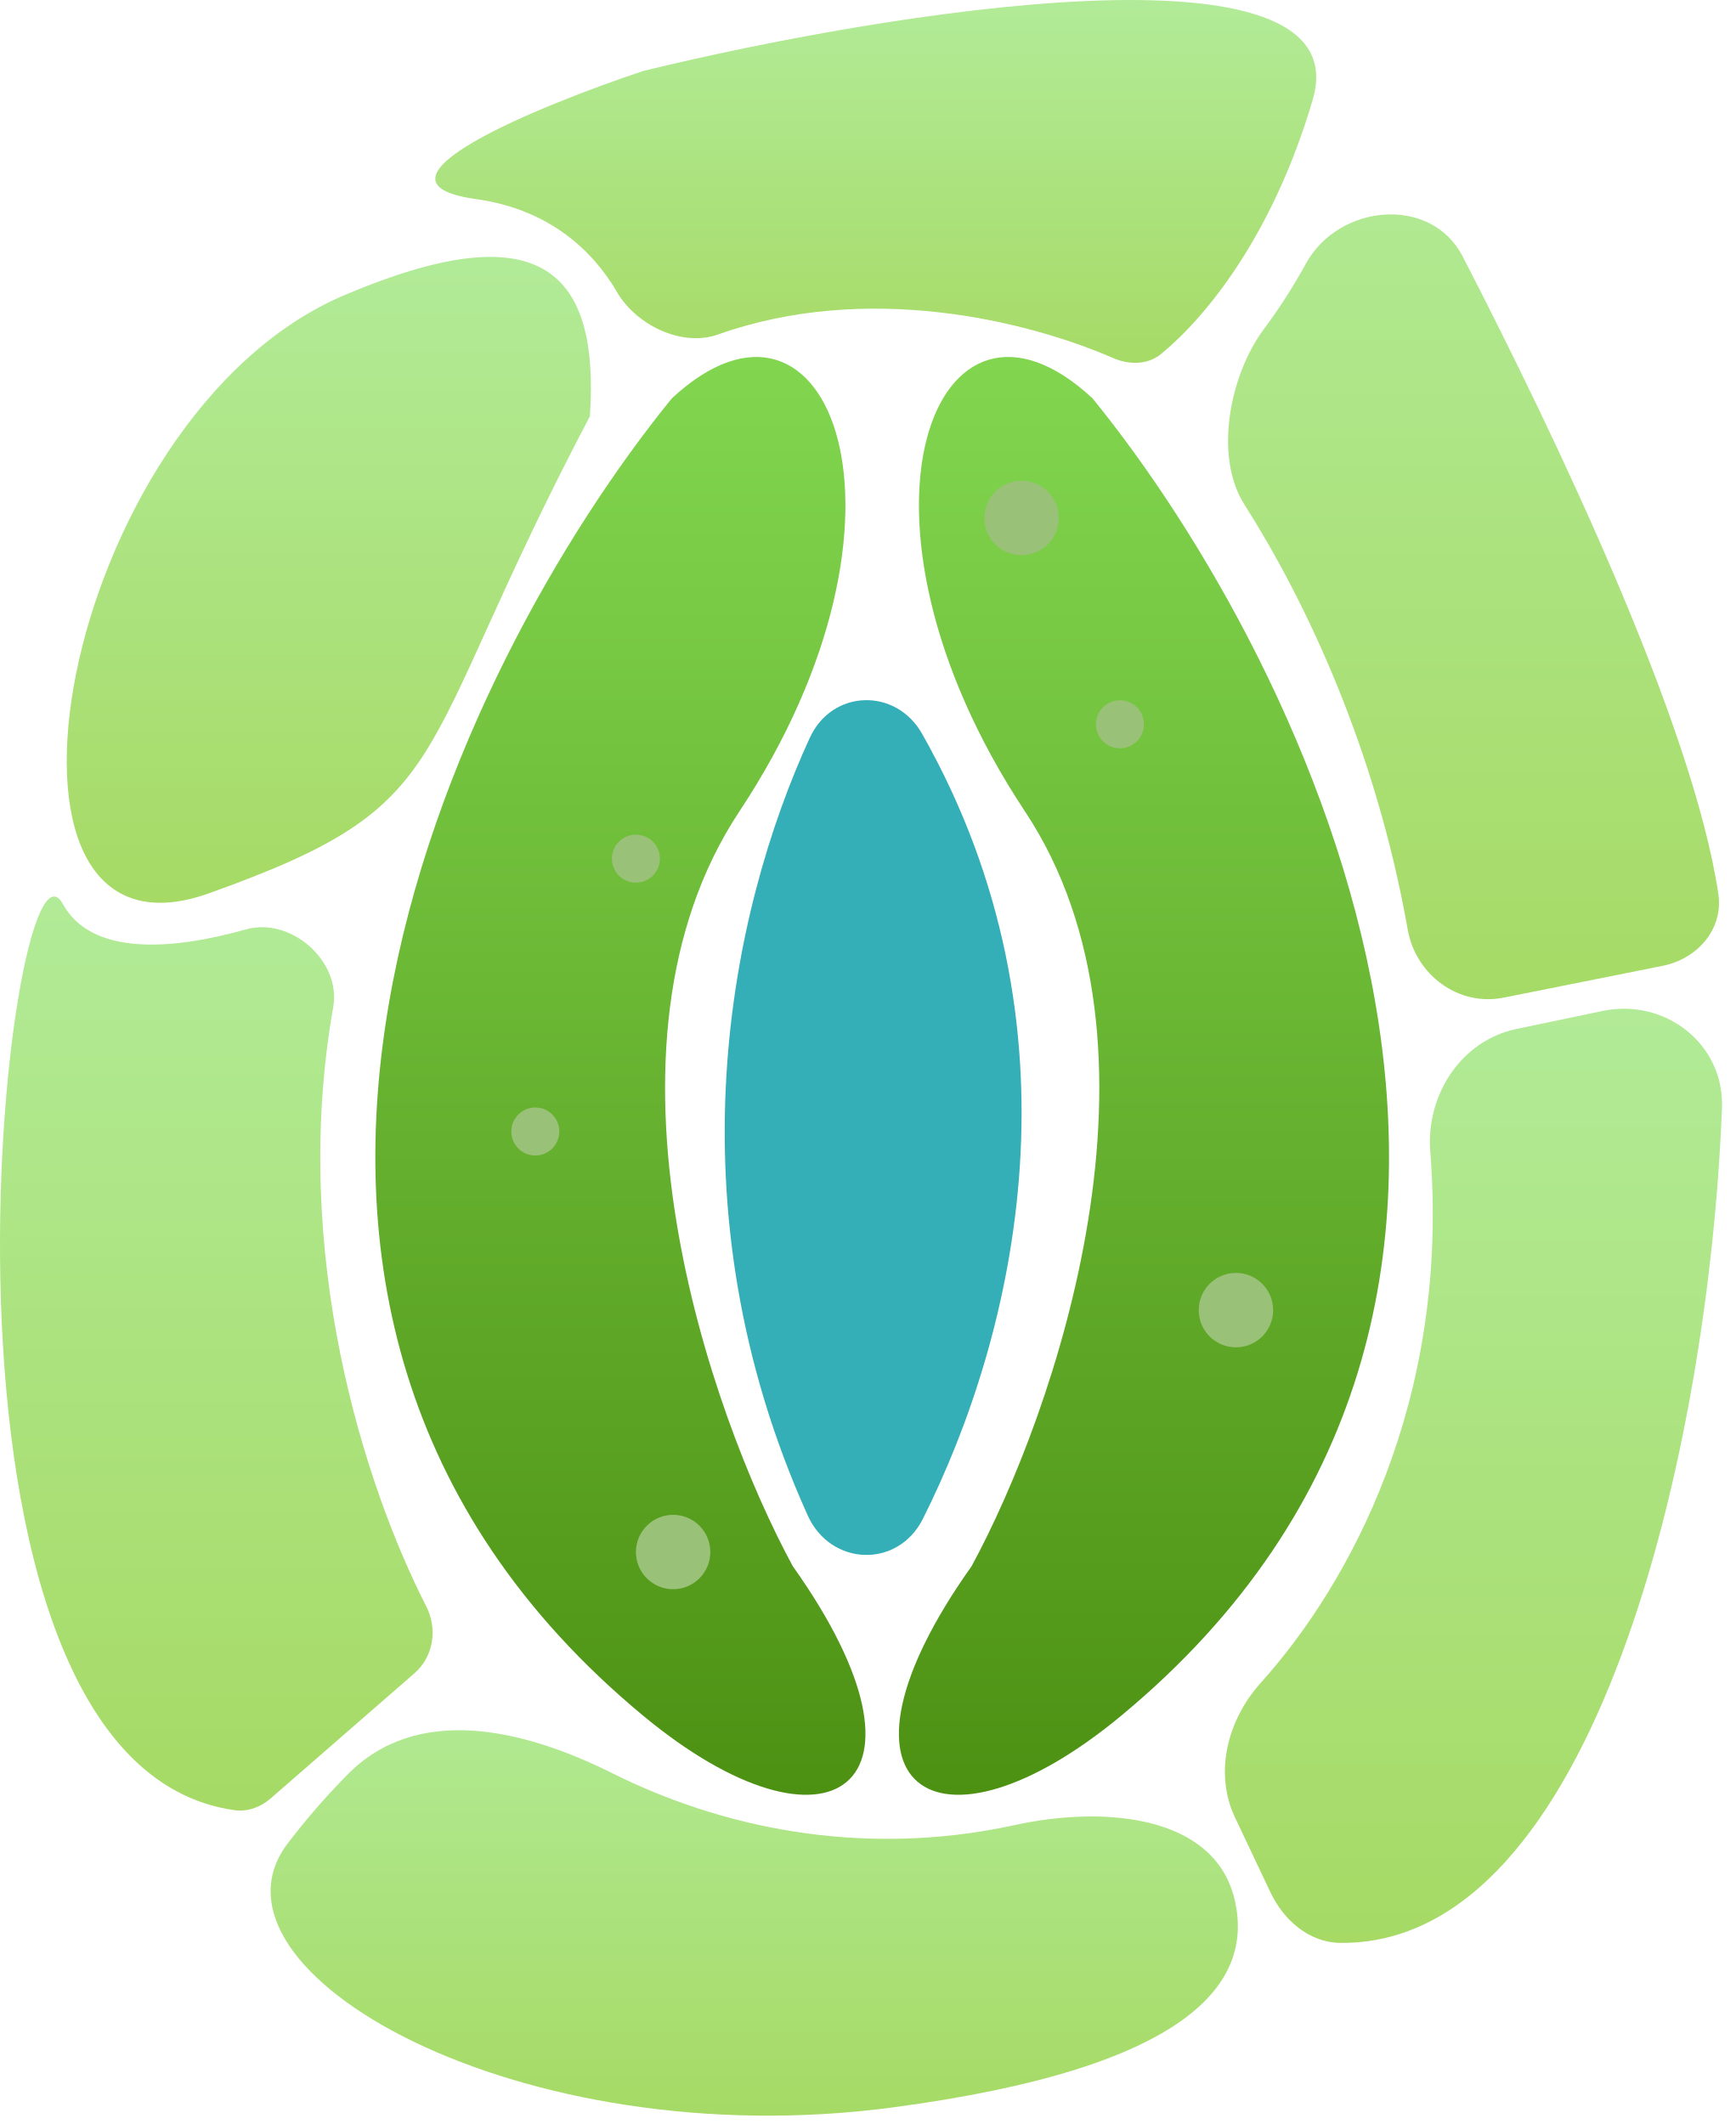
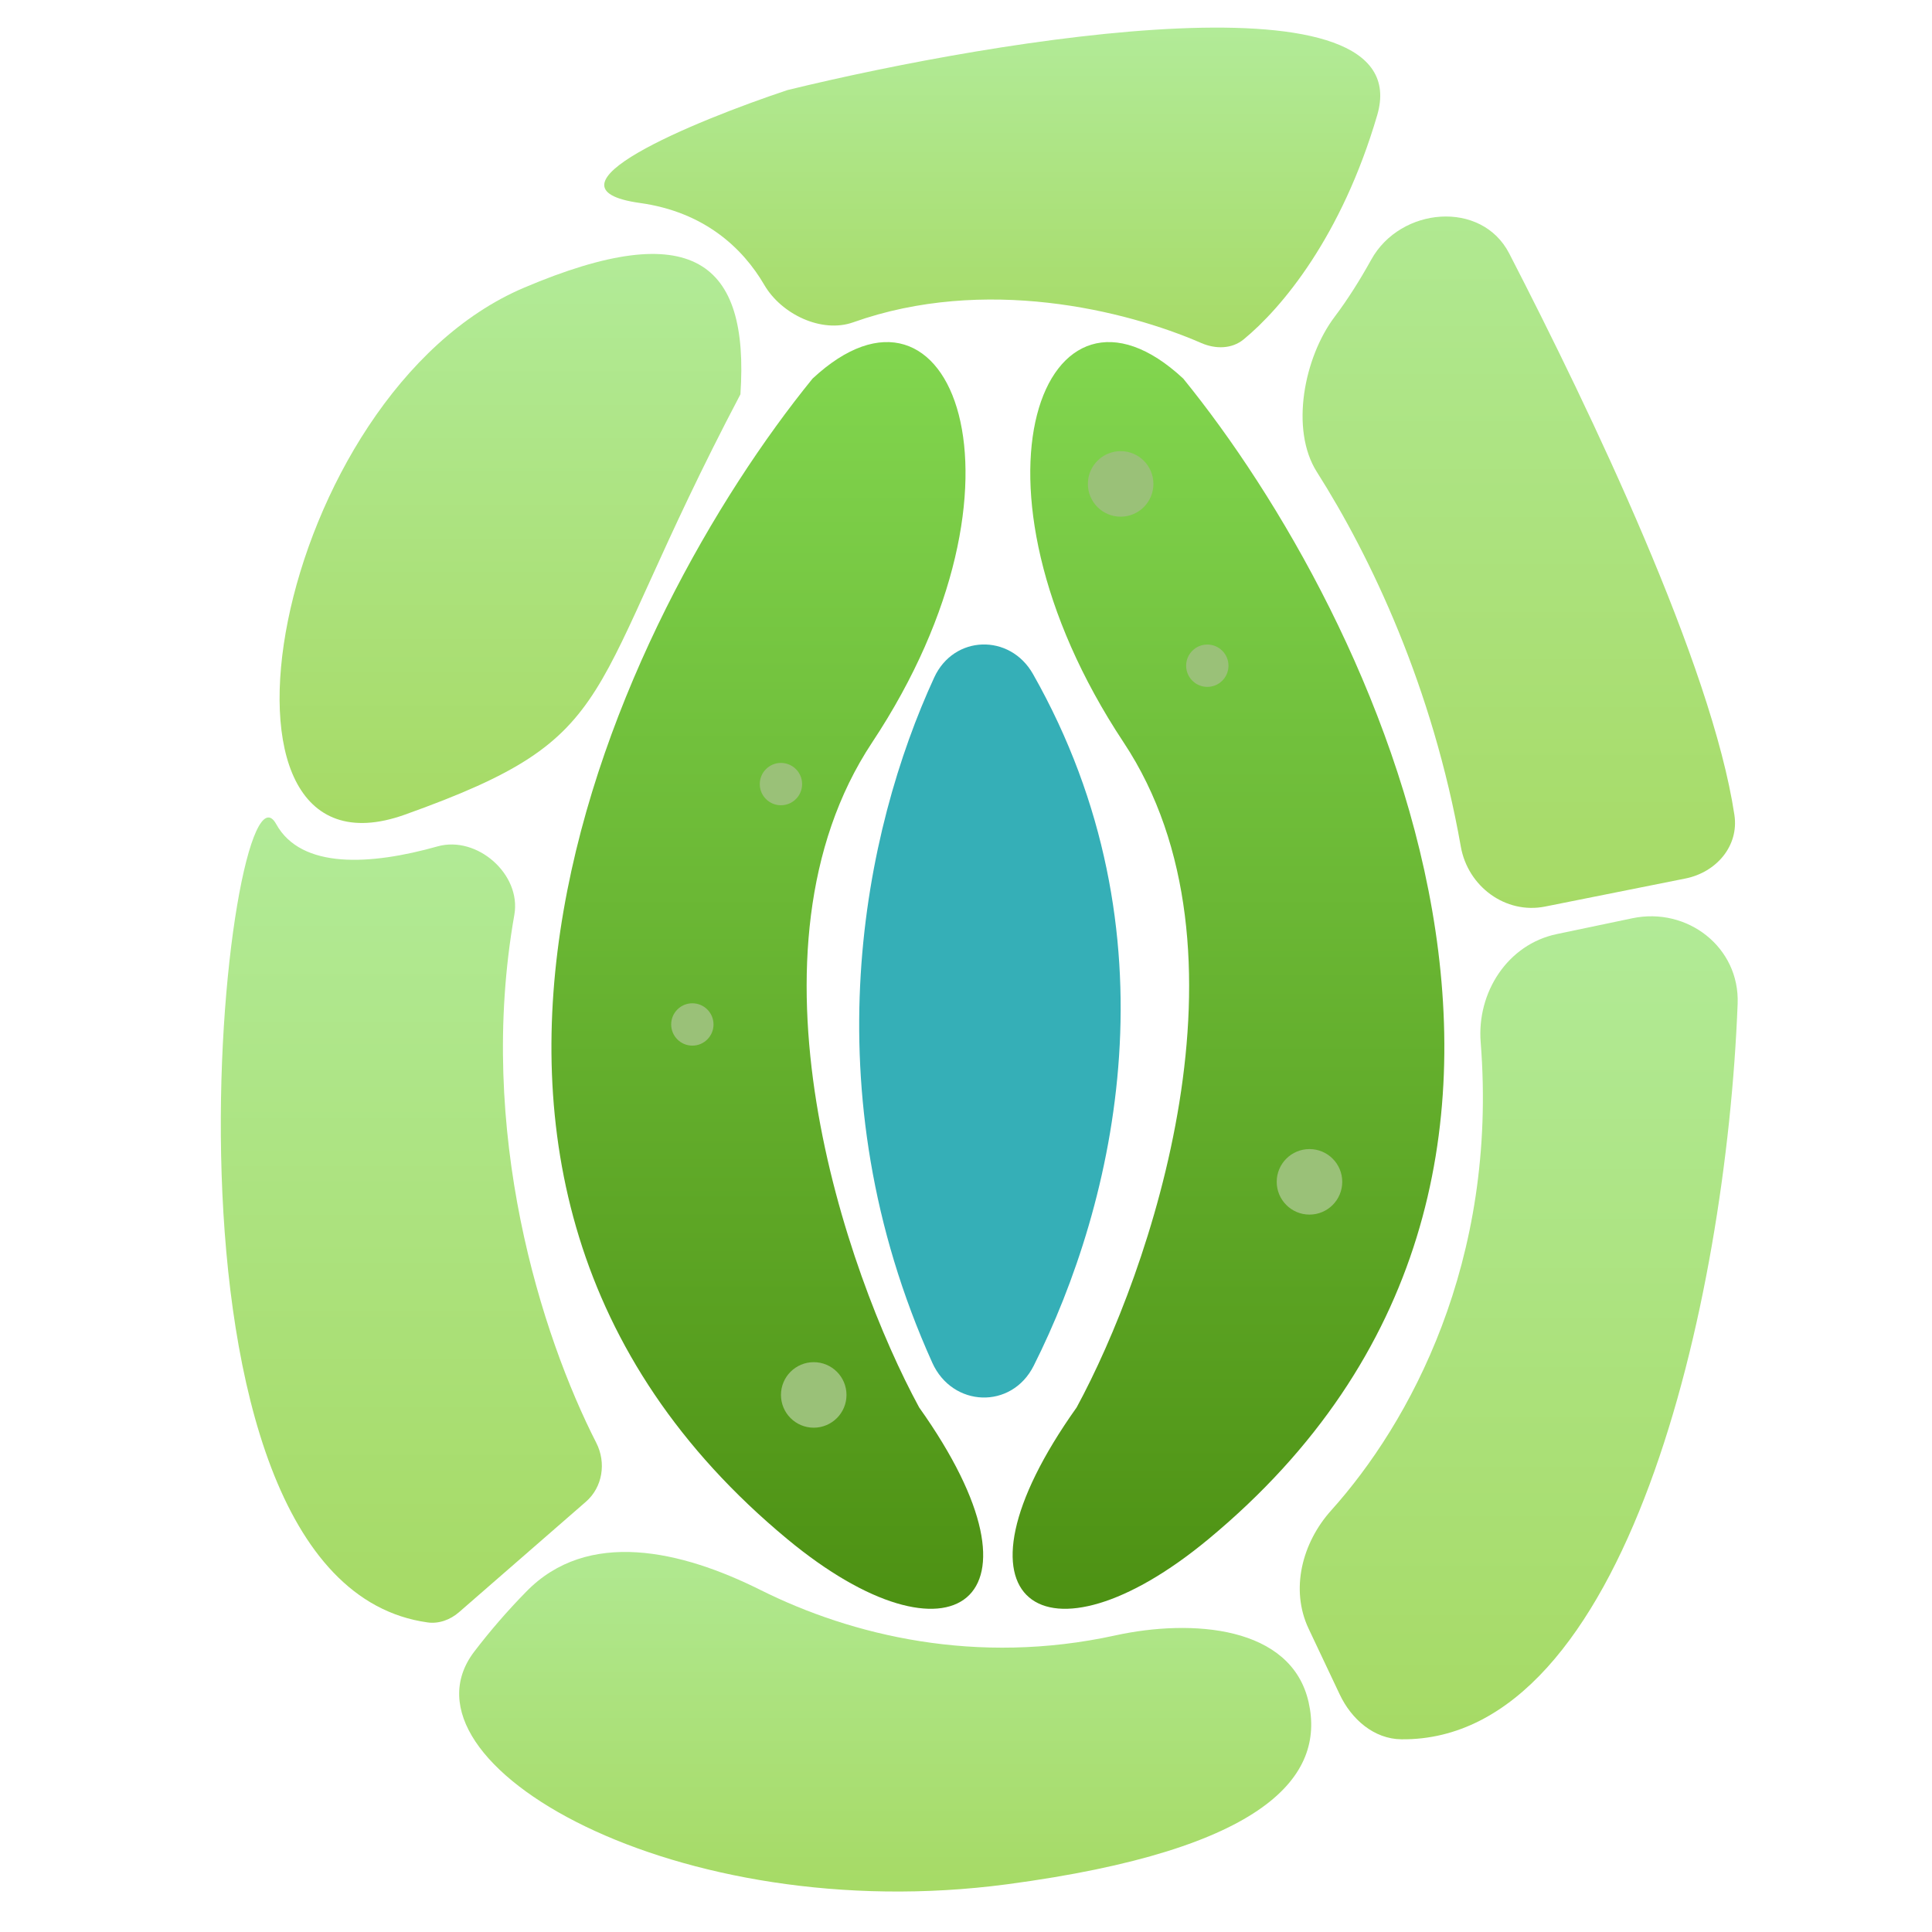
- <svg xmlns="http://www.w3.org/2000/svg" width="67" height="82" viewBox="0 0 67 82" fill="none">
-   <path d="M24.83 66.24c-19.243-15.945-7.285-40.548 1.1-50.857 6.048-5.636 10.17 4.536 2.61 15.944-6.047 9.127-1.145 23.23 2.063 29.14 6.093 8.568 1.382 11.702-5.773 5.773z" fill="url(#yhwglehyea)" />
-   <path d="M43.276 66.24c19.243-15.945 7.284-40.548-1.1-50.857-6.049-5.636-10.171 4.536-2.611 15.944 6.048 9.127 1.145 23.23-2.062 29.14-6.094 8.568-1.383 11.702 5.773 5.773z" fill="url(#ua8cb255eb)" />
-   <path d="M13.286 11.398c7.38-3.136 9.878-1.154 9.484 4.672-7.085 13.462-4.913 14.919-14.707 18.418-9.623 3.438-5.773-18.419 5.223-23.09z" fill="url(#2dfmiren8c)" />
-   <path d="M2.426 34.9c1.1 1.995 4.16 1.8 7.07.98 1.732-.488 3.68 1.222 3.367 2.995-1.675 9.503 1.198 18.452 3.591 23.143.443.867.28 1.94-.455 2.58l-5.56 4.84c-.38.33-.882.516-1.38.447C-4.003 68.067.27 30.991 2.426 34.9z" fill="url(#xqqur4by8d)" />
-   <path d="M39.193 70.455c-6.077 1.329-11.542.009-15.546-1.992-3.463-1.73-7.572-2.696-10.268.081a28.098 28.098 0 0 0-2.29 2.645c-3.665 4.88 8.9 12.093 23.366 10.171 11.436-1.519 13.928-4.78 13.215-7.97-.75-3.359-5.116-3.67-8.477-2.935z" fill="url(#yg8ifgwefe)" />
-   <path d="M55.21 44.467c.761 9.625-3.124 16.696-6.552 20.51-1.272 1.416-1.802 3.462-.989 5.182l1.363 2.882c.514 1.089 1.5 1.955 2.704 1.967 9.847.102 14.226-19.094 14.733-32.232.096-2.47-2.194-4.253-4.613-3.746l-3.314.693c-2.151.45-3.506 2.553-3.333 4.744z" fill="url(#aoqe8lc9mf)" />
-   <path d="M18.374 7.686c2.813.393 4.5 1.972 5.444 3.592.744 1.276 2.506 2.13 3.898 1.636 5.745-2.044 11.912-.543 15.248.908.62.269 1.336.27 1.858-.159 1.679-1.378 4.296-4.515 5.852-9.825 1.87-6.378-16.448-3.39-25.84-1.1-4.124 1.375-11.189 4.289-6.46 4.948z" fill="url(#ii7n2h1hng)" />
-   <path d="m64.181 37.287-6.148 1.23c-1.736.346-3.385-.88-3.693-2.623-1.238-7.004-3.943-12.697-6.31-16.423-1.184-1.866-.555-5.028.776-6.792a21.489 21.489 0 0 0 1.608-2.512c1.28-2.311 4.833-2.62 6.044-.271 3.572 6.928 8.883 18.037 9.87 24.606.204 1.362-.796 2.514-2.147 2.785z" fill="url(#4lrp3au3ph)" />
-   <path d="M31.177 58.504c-5.404-11.983-2.987-23.357.085-30.027.86-1.865 3.316-1.938 4.329-.152 6.435 11.351 3.614 23.183.032 30.313-.967 1.925-3.56 1.83-4.446-.134z" fill="#35AFB7" />
-   <circle cx="39.432" cy="19.997" r="1.436" fill="#9AC178" />
-   <circle cx="47.708" cy="50.579" r="1.436" fill="#9AC178" />
-   <circle cx="25.983" cy="59.918" r="1.436" fill="#9AC178" />
-   <circle cx="43.23" cy="27.962" r=".927" fill="#9AC178" />
-   <circle cx="24.546" cy="33.15" r=".927" fill="#9AC178" />
-   <circle cx="20.663" cy="43.683" r=".927" fill="#9AC178" />
+ <svg xmlns="http://www.w3.org/2000/svg" width="70" height="70" viewBox="0 0 70 70" fill="none">
+   <path d="M28.53 55.768c-15.91-13.183-6.023-33.526.91-42.05 5-4.659 8.409 3.751 2.158 13.184-5 7.546-.947 19.206 1.705 24.093 5.039 7.084 1.144 9.675-4.773 4.773z" fill="url(#kn11sbqmea)" />
+   <path d="M43.781 55.768c15.91-13.183 6.024-33.526-.909-42.05-5-4.659-8.41 3.751-2.159 13.184 5 7.546.947 19.206-1.705 24.093-5.038 7.084-1.143 9.675 4.773 4.773z" fill="url(#r4w2lvwg4b)" />
+   <path d="M18.985 10.425c6.102-2.593 8.167-.954 7.842 3.862-5.859 11.131-4.063 12.336-12.16 15.23-7.957 2.842-4.774-15.23 4.318-19.092z" fill="url(#d2k3n1i5kc)" />
+   <path d="M10.006 29.857c.91 1.65 3.439 1.488 5.845.81 1.433-.403 3.043 1.01 2.785 2.476-1.385 7.858.99 15.257 2.969 19.135.366.718.23 1.605-.377 2.133l-4.597 4.002c-.314.273-.729.428-1.14.37-10.8-1.503-7.268-32.158-5.485-28.926z" fill="url(#a8s17xxevd)" />
+   <path d="M40.406 59.255c-5.024 1.098-9.543.006-12.854-1.648-2.863-1.43-6.26-2.229-8.49.067a23.223 23.223 0 0 0-1.894 2.187c-3.03 4.036 7.36 9.998 19.32 8.41 9.456-1.256 11.517-3.952 10.927-6.59-.62-2.777-4.23-3.034-7.01-2.426z" fill="url(#avnzs2skhe)" />
+   <path d="M53.648 37.766c.63 7.958-2.582 13.804-5.417 16.959-1.052 1.17-1.49 2.861-.818 4.284l1.127 2.383c.425.9 1.24 1.616 2.236 1.626 8.142.085 11.762-15.787 12.182-26.65.079-2.042-1.815-3.516-3.815-3.098l-2.74.574c-1.778.372-2.899 2.11-2.755 3.922z" fill="url(#ntwz6b8jqf)" />
+   <path d="M23.192 7.355c2.325.325 3.72 1.63 4.501 2.97.615 1.055 2.072 1.762 3.223 1.352 4.75-1.69 9.849-.448 12.607.751.512.223 1.105.223 1.536-.131 1.389-1.14 3.553-3.734 4.84-8.124 1.545-5.273-13.6-2.803-21.366-.91-3.41 1.137-9.251 3.547-5.341 4.092z" fill="url(#g6wxs4muzg)" />
+   <path d="m61.066 31.83-5.083 1.016c-1.435.287-2.799-.727-3.054-2.168-1.023-5.791-3.26-10.498-5.217-13.579-.979-1.542-.458-4.157.641-5.616.479-.634.924-1.343 1.33-2.076 1.058-1.911 3.997-2.166 4.998-.225 2.953 5.729 7.344 14.914 8.16 20.346.169 1.126-.658 2.078-1.775 2.302z" fill="url(#i63h6l4r5h)" />
+   <path d="M33.778 49.373c-4.468-9.907-2.47-19.312.07-24.826.71-1.543 2.742-1.603 3.579-.126 5.32 9.385 2.988 19.168.026 25.063-.799 1.591-2.943 1.512-3.675-.11z" fill="#35AFB7" />
+   <circle cx="40.603" cy="17.533" r="1.187" fill="#9AC178" />
+   <circle cx="47.445" cy="42.82" r="1.187" fill="#9AC178" />
+   <circle cx="29.483" cy="50.541" r="1.187" fill="#9AC178" />
+   <circle cx="43.743" cy="24.12" r=".767" fill="#9AC178" />
+   <circle cx="28.295" cy="28.409" r=".767" fill="#9AC178" />
+   <circle cx="25.085" cy="37.118" r=".767" fill="#9AC178" />
  <defs>
-     <linearGradient id="yhwglehyea" x1="23.948" y1="13.781" x2="23.948" y2="69.29" gradientUnits="userSpaceOnUse">
+     <linearGradient id="kn11sbqmea" x1="27.801" y1="12.395" x2="27.801" y2="58.29" gradientUnits="userSpaceOnUse">
      <stop stop-color="#82D64F" />
      <stop offset="1" stop-color="#4D9113" />
    </linearGradient>
-     <linearGradient id="ua8cb255eb" x1="44.158" y1="13.781" x2="44.158" y2="69.29" gradientUnits="userSpaceOnUse">
+     <linearGradient id="r4w2lvwg4b" x1="44.511" y1="12.395" x2="44.511" y2="58.29" gradientUnits="userSpaceOnUse">
      <stop stop-color="#82D64F" />
      <stop offset="1" stop-color="#4D9113" />
    </linearGradient>
-     <linearGradient id="2dfmiren8c" x1="12.693" y1="9.918" x2="12.693" y2="34.853" gradientUnits="userSpaceOnUse">
+     <linearGradient id="d2k3n1i5kc" x1="18.495" y1="9.201" x2="18.495" y2="29.818" gradientUnits="userSpaceOnUse">
      <stop stop-color="#B2EB98" />
      <stop offset="1" stop-color="#A6DA65" />
    </linearGradient>
-     <linearGradient id="xqqur4by8d" x1="8.635" y1="34.076" x2="8.635" y2="69.951" gradientUnits="userSpaceOnUse">
+     <linearGradient id="a8s17xxevd" x1="15.14" y1="29.176" x2="15.14" y2="58.838" gradientUnits="userSpaceOnUse">
      <stop stop-color="#B2EB98" />
      <stop offset="1" stop-color="#A6DA65" />
    </linearGradient>
-     <linearGradient id="yg8ifgwefe" x1="29.114" y1="64.4" x2="29.114" y2="81.678" gradientUnits="userSpaceOnUse">
+     <linearGradient id="avnzs2skhe" x1="32.072" y1="54.248" x2="32.072" y2="68.534" gradientUnits="userSpaceOnUse">
      <stop stop-color="#B2EB98" />
      <stop offset="1" stop-color="#A6DA65" />
    </linearGradient>
-     <linearGradient id="aoqe8lc9mf" x1="56.396" y1="38.063" x2="56.396" y2="75.009" gradientUnits="userSpaceOnUse">
+     <linearGradient id="ntwz6b8jqf" x1="54.629" y1="32.471" x2="54.629" y2="63.019" gradientUnits="userSpaceOnUse">
      <stop stop-color="#B2EB98" />
      <stop offset="1" stop-color="#A6DA65" />
    </linearGradient>
-     <linearGradient id="ii7n2h1hng" x1="33.805" y1="0" x2="33.805" y2="14.284" gradientUnits="userSpaceOnUse">
+     <linearGradient id="g6wxs4muzg" x1="35.95" y1="1" x2="35.95" y2="12.81" gradientUnits="userSpaceOnUse">
      <stop stop-color="#B2EB98" />
      <stop offset="1" stop-color="#A6DA65" />
    </linearGradient>
-     <linearGradient id="4lrp3au3ph" x1="55.831" y1="3.701" x2="55.831" y2="39.164" gradientUnits="userSpaceOnUse">
+     <linearGradient id="i63h6l4r5h" x1="54.162" y1="4.061" x2="54.162" y2="33.382" gradientUnits="userSpaceOnUse">
      <stop stop-color="#B2EB98" />
      <stop offset="1" stop-color="#A6DA65" />
    </linearGradient>
  </defs>
</svg>
